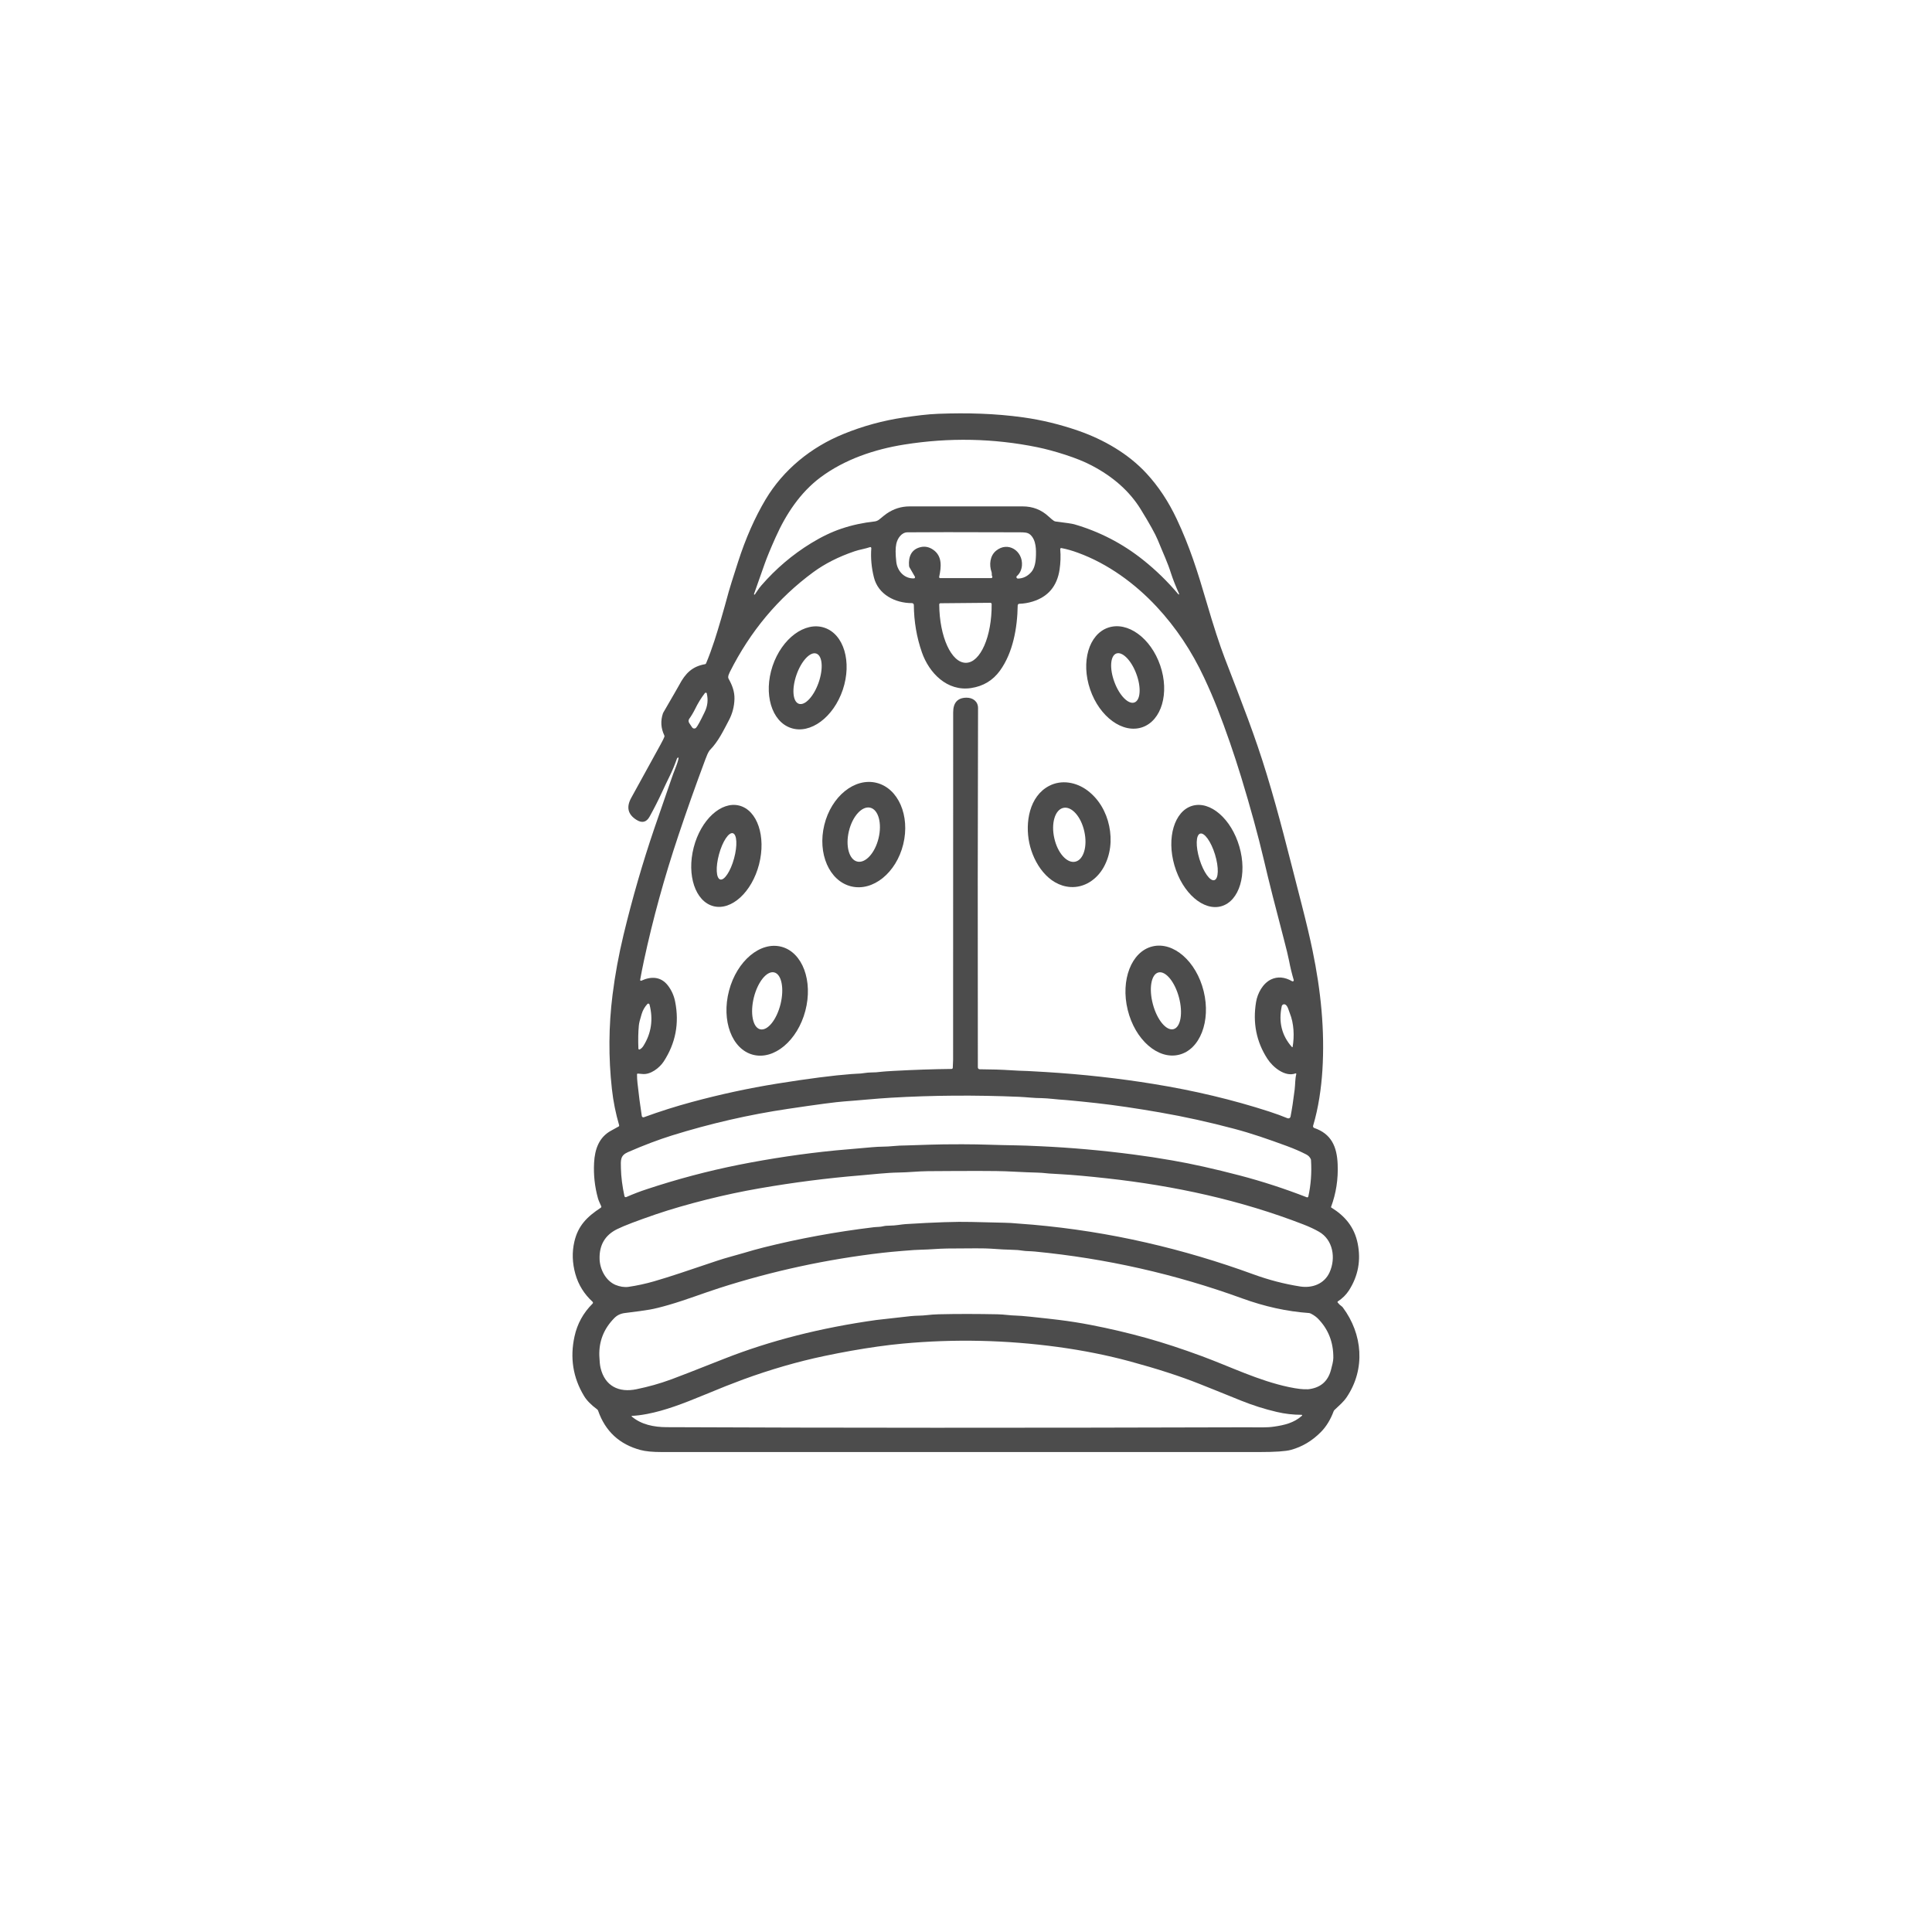
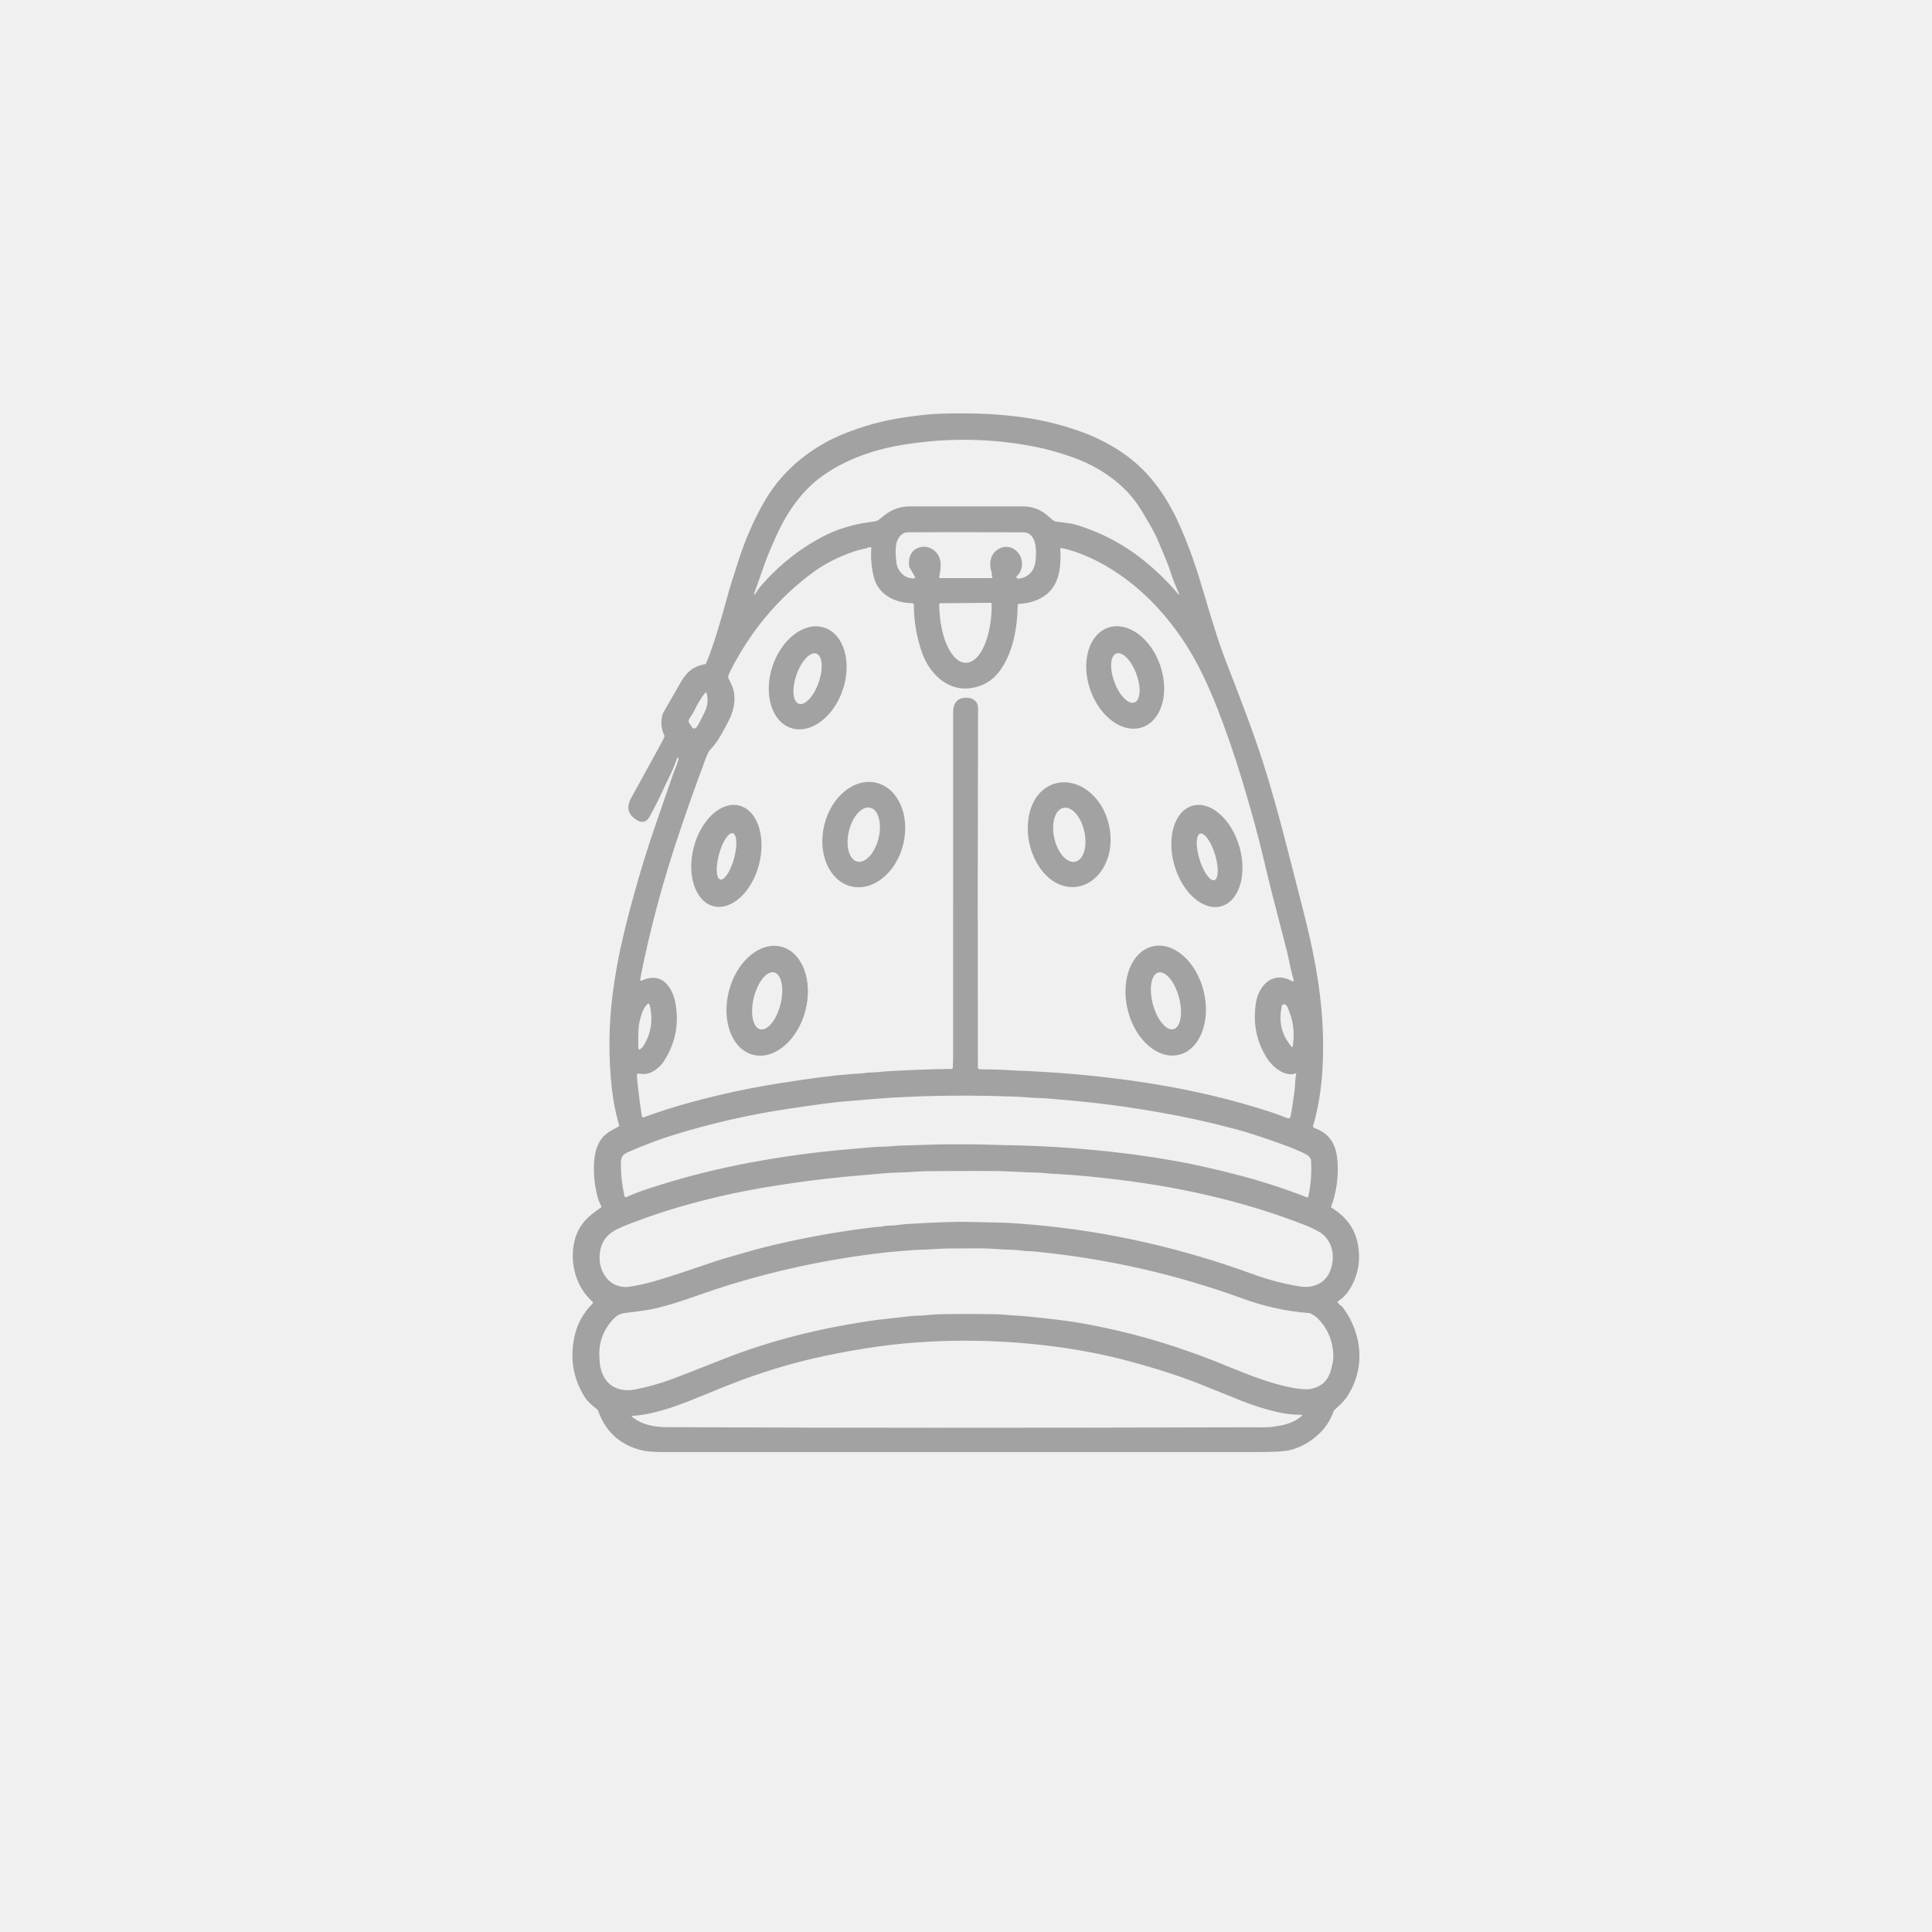
<svg xmlns="http://www.w3.org/2000/svg" id="Layer_2" data-name="Layer 2" viewBox="0 0 295.22 295.22">
  <defs>
    <style>
      .cls-1 {
-         fill: #fff;
+         fill: transparent;
      }

      .cls-2 {
+         fill: gray;
        opacity: .7;
      }
    </style>
  </defs>
  <g id="Layer_1-2" data-name="Layer 1">
    <rect class="cls-1" width="295.22" height="295.22" />
    <g class="cls-2">
      <path d="M103.59,115.75c-.08.06-.14.12-.16.2-.34.96-.71,1.85-1.12,2.68-.42.85-.78,1.62-1.1,2.31-.59,1.29-1.24,2.57-1.95,3.85-.48.86-1.15,1.02-2,.49-1.33-.83-1.59-1.96-.79-3.39.59-1.06,2.07-3.76,4.46-8.11.34-.63.54-1.02.59-1.19.03-.08.02-.16-.02-.24-.51-1.08-.58-2.18-.21-3.31.02-.06.04-.11.07-.16,1.47-2.54,2.28-3.93,2.41-4.18.96-1.83,2.02-2.87,3.97-3.21.07-.01.12-.05.15-.12.45-1.07.87-2.22,1.27-3.44.65-2,1.38-4.51,2.2-7.54.13-.48.6-1.99,1.42-4.53,1.16-3.6,2.56-6.77,4.2-9.53,2.72-4.56,6.96-8,11.87-10,3-1.23,6.09-2.07,9.27-2.54,1.81-.26,3.59-.5,5.26-.56,4.37-.16,8.64-.06,13,.55,2.8.39,5.6,1.07,8.4,2.04,3.85,1.34,7.61,3.49,10.4,6.51,1.84,1.99,3.38,4.32,4.64,7,1.97,4.18,3.18,8.01,4.54,12.66,1.08,3.7,2.01,6.54,2.77,8.53,2.73,7.09,4.64,11.91,6.43,17.79,1.92,6.3,3.24,11.74,5.35,19.93.7,2.72,1.25,5.04,1.65,6.98,1.28,6.17,1.89,12.22,1.51,18.32-.17,2.68-.59,5.72-1.42,8.48-.04.14.03.29.17.34,2.6.89,3.47,2.83,3.58,5.53.1,2.3-.24,4.48-1.01,6.54-.01.03,0,.07.03.08,2.1,1.3,3.53,2.98,4.04,5.49.52,2.58.08,4.96-1.32,7.16-.45.7-1.01,1.24-1.72,1.71-.05.03-.06.09-.03.14,0,0,0,0,0,0,.18.24.37.42.56.55.09.06.16.13.23.21,3.05,4.08,3.5,9.43.6,13.73-.51.75-1.1,1.22-1.87,1.96-.05.05-.09.11-.12.18-.48,1.29-1.13,2.35-1.94,3.17-1.34,1.36-2.87,2.27-4.59,2.74-.8.22-2.41.33-4.83.33-38.01,0-68.44,0-91.29,0-1.4,0-2.48-.1-3.26-.31-3.22-.86-5.39-2.86-6.49-6.02-.03-.07-.07-.14-.13-.18-.94-.7-1.61-1.38-2.01-2.05-1.69-2.79-2.18-5.83-1.46-9.11.42-1.93,1.34-3.6,2.76-5.01.08-.08.08-.2,0-.28,0,0,0,0,0,0-1.29-1.18-2.17-2.6-2.63-4.24-.47-1.68-.53-3.32-.16-4.92.56-2.47,1.95-3.84,4.04-5.21.08-.05.11-.15.07-.23-.17-.37-.4-.87-.49-1.18-.5-1.79-.7-3.61-.6-5.47.11-2.06.75-3.91,2.62-4.91.32-.17.7-.38,1.14-.63.06-.03.09-.11.07-.18-.52-1.78-.9-3.63-1.11-5.56-.53-4.79-.5-9.59.1-14.38.38-3.03.94-6.08,1.68-9.16,1.35-5.6,2.92-11.02,4.7-16.25.4-1.16,1.28-3.73,2.66-7.7.15-.44.32-.9.51-1.37.32-.81.5-1.37.54-1.7,0-.03-.02-.06-.06-.07-.01,0-.03,0-.04,0ZM180.17,90.73c-.54-1.2-.94-2.22-1.21-3.05-.56-1.78-1.14-2.94-2.06-5.2-.37-.89-1.23-2.45-2.6-4.67-1.68-2.72-4.18-4.96-7.52-6.7-1.08-.57-2.41-1.1-3.97-1.61-1.6-.52-3.03-.9-4.29-1.16-6.71-1.37-13.49-1.5-20.34-.41-4.54.72-9.11,2.26-12.81,5.02-3.07,2.29-5.27,5.61-6.84,9.13-.78,1.74-1.34,3.1-1.68,4.06-.95,2.71-1.5,4.25-1.63,4.62-.02.04,0,.08.03.1.04.02.08,0,.1-.03.28-.37.55-.87.98-1.36,2.23-2.57,4.77-4.73,7.63-6.48,1.6-.98,3.15-1.72,4.65-2.22,1.61-.54,3.29-.9,5.04-1.09.25-.03.49-.13.69-.29.5-.42.89-.72,1.15-.91,1.06-.73,2.23-1.1,3.51-1.1,6.16-.01,11.92,0,17.28,0,1.52,0,2.84.51,3.94,1.53.39.36.66.58.82.68.09.05.18.09.28.1,1.55.19,2.49.33,2.82.42,3.86,1.12,7.37,2.93,10.52,5.44,1.96,1.56,3.76,3.31,5.4,5.26.02.03.06.04.09.02s.04-.06.02-.09ZM155.39,88.01c-.09.08-.1.23-.02.32.04.05.11.08.18.08.79-.02,1.47-.35,2.04-1,.4-.47.63-1.18.69-2.15.07-1.25.06-2.73-.84-3.55-.4-.37-.96-.37-1.66-.37-9.05-.03-14.76-.03-17.12,0-.91.01-1.52.93-1.7,1.76-.14.62-.14,1.55,0,2.77.15,1.35,1.2,2.57,2.69,2.51.1,0,.17-.08.17-.18,0-.03,0-.06-.02-.08l-.82-1.42c-.04-.07-.06-.14-.07-.22-.12-1.42.35-2.55,1.78-2.88.66-.15,1.29-.02,1.9.4,1.42.98,1.25,2.62.92,4.15-.02.09.04.17.12.19.01,0,.02,0,.03,0h7.8c.1,0,.18-.08.18-.18,0-.03,0-.07-.03-.1-.12-.2-.01-.41-.09-.63-.4-1.11-.26-2.51.69-3.28,1.83-1.49,4.11.05,3.95,2.24-.05.62-.28,1.2-.77,1.63ZM97.34,164.18c0,.44.02.87.07,1.3.19,1.77.41,3.45.66,5.05.02.13.14.22.27.2.02,0,.03,0,.05-.01,2.43-.89,4.87-1.66,7.31-2.32,4.4-1.19,8.73-2.12,13.01-2.81,4.81-.77,8.6-1.26,11.39-1.47.51-.04.79-.05.85-.05.76,0,1.5-.2,2.13-.19.48,0,1.05-.03,1.72-.12.21-.03.78-.06,1.73-.12,3.13-.17,6.09-.27,8.87-.3.1,0,.19-.08.19-.18.03-.45.04-.86.05-1.21,0-4.92.01-22.62.01-53.1,0-1.47.67-2.22,2.02-2.24,1-.01,1.78.58,1.78,1.58-.05,16.77-.06,35.08-.03,54.91,0,.16.13.29.28.29,1.81.01,3.39.06,4.75.15.72.05,1.6.09,2.66.12.37.01,1.26.06,2.66.15,5.68.35,11.17.96,16.46,1.82,6.25,1.01,12.15,2.42,17.71,4.22,1.04.34,1.97.68,2.79,1.02.17.07.38,0,.45-.18,0-.02.02-.04.02-.06.22-1.12.43-2.5.63-4.13.1-.84.06-1.63.25-2.38.01-.05-.02-.09-.06-.1-.02,0-.04,0-.05,0-1.6.6-3.48-.95-4.31-2.24-1.68-2.59-2.25-5.48-1.73-8.65.22-1.35,1.03-2.85,2.28-3.46,1.01-.48,2.09-.39,3.24.27.08.04.17.02.22-.06.02-.04.03-.08.02-.13-.28-.94-.52-1.91-.71-2.92-.13-.68-.4-1.8-.81-3.36-1.25-4.75-2.28-8.79-3.06-12.14-.88-3.73-2.03-7.92-3.45-12.58-1.1-3.59-2.31-7.1-3.64-10.51-.57-1.45-1.24-3.02-2.03-4.7-1.89-4.05-4.3-7.66-7.23-10.81-3.32-3.57-7.48-6.6-12.03-8.26-.89-.33-1.73-.57-2.54-.72-.08-.02-.16.04-.18.12,0,.01,0,.03,0,.05.09,1.05.05,2.09-.1,3.11-.38,2.53-1.75,4.16-4.12,4.89-.67.21-1.35.32-2.03.34-.14,0-.24.11-.25.25-.05,3.46-.73,7.23-2.71,9.97-1.08,1.49-2.55,2.38-4.42,2.66-3.64.55-6.41-2.3-7.51-5.46-.8-2.3-1.21-4.71-1.23-7.23,0-.16-.13-.29-.29-.29-2.58,0-5.16-1.32-5.81-3.93-.38-1.51-.51-3-.4-4.48,0-.07-.05-.14-.12-.15-.02,0-.04,0-.06,0-.79.27-1.63.38-2.38.64-2.44.83-4.53,1.89-6.29,3.18-5.38,3.95-9.64,9.04-12.77,15.27-.16.32-.24.57-.25.77,0,.09.02.17.06.25.54.96.93,1.96.9,3.09-.03,1.17-.32,2.26-.86,3.28-.85,1.6-1.6,3.21-2.89,4.53-.05.05-.09.1-.12.16-.16.23-.35.65-.57,1.25-1.49,3.98-2.87,7.88-4.15,11.71-2.13,6.36-3.87,12.69-5.23,19-.23,1.08-.43,2.08-.59,2.99-.01.07.03.13.1.14.02,0,.05,0,.07,0,1.5-.7,3.01-.65,4.07.73.56.73.93,1.56,1.11,2.49.65,3.3.06,6.34-1.75,9.12-.64.98-2.02,2.05-3.26,1.91-.33-.04-.57-.06-.7-.06-.07,0-.12.05-.12.12ZM151.35,92.11l-7.65.07c-.1,0-.18.08-.18.18h0v.03c.04,4.93,1.86,8.9,4.07,8.89h.02c2.2-.02,3.96-4.03,3.92-8.95,0,0,0,0,0,0v-.03c0-.1-.08-.18-.18-.18ZM108.02,105.98c-.02-.09-.12-.15-.21-.13-.04,0-.07.03-.1.06-.56.72-1.07,1.55-1.53,2.5-.22.45-.64,1.14-.84,1.4-.15.19-.16.46-.03.66l.45.68c.12.18.36.23.54.11.03-.02.05-.04.07-.06.22-.24.66-1.04,1.31-2.4.45-.92.55-1.86.32-2.82ZM97.75,160.36c.23-.12.43-.31.59-.58,1.19-1.92,1.49-4.02.91-6.28-.03-.1-.13-.16-.23-.14-.03,0-.06.03-.09.05-.4.43-.7.94-.88,1.53-.25.81-.4,1.4-.43,1.76-.1,1-.12,2.18-.07,3.53,0,.08.07.14.15.14.02,0,.04,0,.06-.02ZM197.52,159.97c.28-1.62.21-3.58-.44-5.17-.17-.43-.31-1.1-.68-1.3-.18-.1-.4-.03-.5.14-.02.03-.03.07-.04.1-.52,2.42,0,4.51,1.56,6.26.02.03.06.03.09,0,.01,0,.02-.02.02-.03ZM199.92,182.83c.39-1.77.53-3.62.41-5.54,0-.07-.02-.14-.05-.2-.14-.29-.36-.52-.67-.68-.87-.45-1.86-.88-2.97-1.29-2.92-1.07-5.32-1.91-8.07-2.64-3.76-1-7.55-1.84-11.35-2.5-3.57-.62-6.8-1.1-9.68-1.42-1.62-.18-3.1-.33-4.44-.45-.23-.02-.39-.03-.47-.04-.83-.03-2.53-.26-3.45-.27-1.17,0-2.17-.14-3.45-.2-6.66-.28-13.2-.24-19.62.14-2.11.12-4.95.41-7.07.56-1.28.09-4.16.47-8.63,1.14-5.95.88-11.87,2.24-17.75,4.07-2.01.63-4.25,1.47-6.7,2.54-1.2.52-1.11,1.23-1.08,2.48.03,1.31.21,2.73.54,4.25.02.11.13.17.23.15.01,0,.03,0,.04-.01,1.08-.47,2.11-.87,3.1-1.19,4.64-1.54,9.34-2.79,14.09-3.74,4.89-.97,9.82-1.71,14.8-2.2.36-.04,2.22-.2,5.59-.49.62-.05,1.12-.08,1.49-.08,1.29,0,2.32-.2,3.7-.19.16,0,1.4-.04,3.7-.12,1.15-.04,2.78-.06,4.88-.06,2.99,0,5.29.13,8.4.17.69.01,1.86.05,3.51.13,4.65.21,9.42.63,14.3,1.27,1.87.24,3.83.54,5.88.9,3.02.52,6.45,1.29,10.28,2.29,3.51.92,6.93,2.04,10.27,3.34.09.04.2,0,.23-.1,0,0,0-.02,0-.03ZM94.08,196.35c.6.25,1.32.38,1.95.29,1.3-.19,2.6-.47,3.92-.85,2.65-.77,4.77-1.51,9.63-3.14,1.39-.47,2.74-.79,4.07-1.19.98-.3,2-.58,3.06-.85,5.4-1.35,10.99-2.38,16.78-3.08.5-.06,1.01-.03,1.46-.15.23-.06.6-.1,1.09-.1.8,0,1.64-.18,2.34-.23,4.47-.28,7.81-.39,10.03-.33,2.4.06,4.08.1,5.04.12.64.01,1.32.05,2.05.12.79.07,1.56.11,2.32.18,5.87.52,11.65,1.43,17.36,2.74,5.52,1.26,10.97,2.88,16.36,4.85,2.33.85,4.71,1.47,7.12,1.85,1.86.29,3.71-.39,4.51-2.17.98-2.17.53-4.98-1.63-6.2-.68-.39-1.48-.76-2.38-1.11-9.6-3.72-19.67-5.9-29.98-7.04-2.89-.32-5.22-.53-7-.63-1.15-.06-1.77-.1-1.86-.11-.87-.09-1.49-.14-1.86-.14-.5,0-2.09-.07-4.76-.2-1.32-.06-5.28-.07-11.87-.02-1.54.01-2.97.19-4.59.21-1.65.02-4.04.29-5.69.43-5.12.42-10.29,1.08-15.52,1.99-2.66.46-5.32,1.03-7.97,1.69-2.95.74-5.56,1.5-7.83,2.27-2.88.99-4.86,1.74-5.93,2.27-1.85.91-2.75,2.44-2.68,4.59.05,1.54.93,3.3,2.45,3.94ZM199.76,212.3c1.94-.17,3.14-1.16,3.62-2.97.16-.62.35-1.28.36-1.84.02-2.41-.78-4.43-2.41-6.06-.28-.28-1-.77-1.3-.79-3.38-.24-6.78-.99-10.22-2.24-10.2-3.71-20.76-6.1-31.69-7.16-.72-.07-1.35-.04-1.91-.14-.4-.07-.87-.11-1.43-.12-.92-.02-2.06-.08-3.42-.18-.77-.06-2.98-.06-6.62-.02-1.48.02-2.64.16-3.95.18-.53,0-1.51.07-2.95.19-1.18.1-2.16.19-2.94.28-8.51.98-16.86,2.78-25.04,5.41-2.39.77-5.06,1.8-7.61,2.54-1.27.37-2.26.61-2.95.73-.81.14-2.09.32-3.83.53-.64.08-1.17.33-1.6.77-1.6,1.62-2.36,3.54-2.29,5.75.03.82.09,1.44.19,1.86.66,2.79,2.8,3.82,5.49,3.26,1.85-.39,3.42-.81,5.36-1.52.87-.31,3.54-1.36,8.03-3.13,7-2.76,14.76-4.74,23.28-5.93.31-.04,2.06-.24,5.25-.59.85-.09,1.65-.05,2.43-.15.56-.07,1.17-.11,1.82-.13,2.93-.07,5.92-.06,8.98,0,1.07.02,1.88.18,2.87.2.4,0,1.12.07,2.15.17,2.03.21,3.5.38,4.4.49,1.6.2,3.22.45,4.86.77,2.9.56,5.75,1.23,8.54,2.01,2.58.72,5.39,1.64,8.42,2.76,4.41,1.63,8.66,3.74,13.29,4.72,1.29.27,2.24.38,2.85.33ZM198.96,216.33s.04-.08,0-.11c-.02-.02-.04-.03-.06-.03-1.27,0-2.54-.14-3.81-.44-1.92-.45-3.69-1.02-5.48-1.74-2.97-1.2-5.09-2.06-6.34-2.55-2.96-1.18-6.5-2.32-10.63-3.44-3.44-.93-7.09-1.66-10.95-2.19-7.96-1.08-15.87-1.25-23.75-.52-1.2.11-2.48.26-3.82.45-2.62.37-5.34.85-8.14,1.44-4.09.86-8.23,2.06-12.42,3.59-1.52.56-3.56,1.36-6.1,2.42-3.09,1.28-5.89,2.34-8.57,2.85-.94.18-1.72.27-2.32.29-.03,0-.06.02-.06.05,0,.02,0,.04.02.05,1.47,1.24,3.38,1.62,5.32,1.63,25.25.11,54.76.12,88.54.02,2.08,0,3.16.07,4.33-.11,1.52-.22,3.01-.56,4.23-1.66Z" />
      <path d="M125.98,95.92c2.97.99,4.22,5.23,2.81,9.46-1.42,4.23-4.97,6.86-7.93,5.86t0,0c-2.97-.99-4.22-5.23-2.81-9.46,1.42-4.23,4.97-6.86,7.93-5.86t0,0ZM124.74,99.87c-.93-.33-2.29,1.12-3.03,3.24h0c-.74,2.12-.59,4.1.35,4.43.93.33,2.29-1.12,3.03-3.24h0c.74-2.12.59-4.1-.35-4.43Z" />
      <path d="M169.33,95.91c2.96-1.01,6.52,1.57,7.96,5.78,1.44,4.2.21,8.43-2.75,9.44-2.96,1.01-6.52-1.57-7.96-5.78-1.44-4.2-.21-8.43,2.75-9.44h0ZM170.58,99.86c-.93.34-1.06,2.3-.29,4.36.76,2.07,2.14,3.46,3.06,3.12.93-.34,1.06-2.3.29-4.36-.76-2.07-2.14-3.46-3.06-3.12Z" />
      <path d="M133.93,119.62c3.33.82,5.16,5.02,4.09,9.39h0c-1.07,4.37-4.64,7.25-7.97,6.43h0c-3.33-.82-5.16-5.02-4.09-9.39,0,0,0,0,0,0,1.07-4.37,4.64-7.25,7.97-6.43h0ZM132.98,123.42c-1.25-.3-2.71,1.29-3.26,3.57-.55,2.27.02,4.36,1.27,4.66,1.25.3,2.71-1.29,3.26-3.57.55-2.27-.02-4.36-1.27-4.66Z" />
      <path d="M169.49,126.22c.45,2.16.22,4.39-.85,6.31-1.05,1.87-2.95,3.15-5.08,3.01-3.41-.23-5.63-3.64-6.28-6.74-.65-3.11,0-7.13,3.03-8.71,1.89-.99,4.15-.58,5.86.7,1.75,1.32,2.87,3.27,3.32,5.43ZM162.48,123.45c-1.27.28-1.89,2.35-1.38,4.62h0c.5,2.27,1.94,3.89,3.21,3.6t0,0c1.27-.28,1.89-2.35,1.38-4.62h0c-.5-2.27-1.94-3.89-3.21-3.6h0Z" />
      <path d="M112.97,123.1c2.76.71,4.11,4.72,3.02,8.97-1.09,4.24-4.21,7.11-6.97,6.4-2.76-.71-4.11-4.72-3.02-8.97,1.09-4.24,4.21-7.11,6.97-6.4h0ZM111.98,127.32c-.63-.17-1.58,1.27-2.11,3.22-.53,1.95-.45,3.67.19,3.85,0,0,0,0,0,0,.63.17,1.58-1.27,2.11-3.22.53-1.95.45-3.67-.19-3.85h0Z" />
      <path d="M182.19,123.13c2.74-.8,5.96,1.99,7.19,6.23,1.23,4.23,0,8.31-2.73,9.11s-5.96-1.99-7.19-6.23c-1.23-4.23,0-8.31,2.73-9.11ZM183.39,127.38c-.66.2-.7,1.95-.1,3.92h0c.6,1.96,1.62,3.39,2.27,3.19.66-.2.7-1.95.1-3.92h0c-.6-1.96-1.62-3.39-2.27-3.19Z" />
      <path d="M119.41,144.67c3.22.85,4.85,5.23,3.65,9.79,0,0,0,0,0,0-1.2,4.56-4.79,7.56-8.01,6.71-3.22-.85-4.85-5.23-3.65-9.79,0,0,0,0,0,0,1.2-4.56,4.79-7.56,8.01-6.71h0ZM118.31,148.59c-1.13-.28-2.52,1.44-3.12,3.84t0,0c-.59,2.4-.16,4.57.96,4.85h0c1.13.28,2.52-1.44,3.12-3.84t0,0c.59-2.4.16-4.57-.96-4.85h0Z" />
      <path d="M176.09,144.62c3.21-.79,6.72,2.28,7.84,6.85,1.12,4.57-.57,8.92-3.77,9.7-3.21.79-6.72-2.28-7.84-6.85-1.12-4.57.57-8.92,3.77-9.7ZM177,148.6c-1.1.29-1.47,2.47-.83,4.86h0c.64,2.39,2.05,4.09,3.15,3.8h0c1.1-.29,1.47-2.47.83-4.86h0c-.64-2.39-2.05-4.09-3.15-3.8h0Z" />
    </g>
  </g>
</svg>
